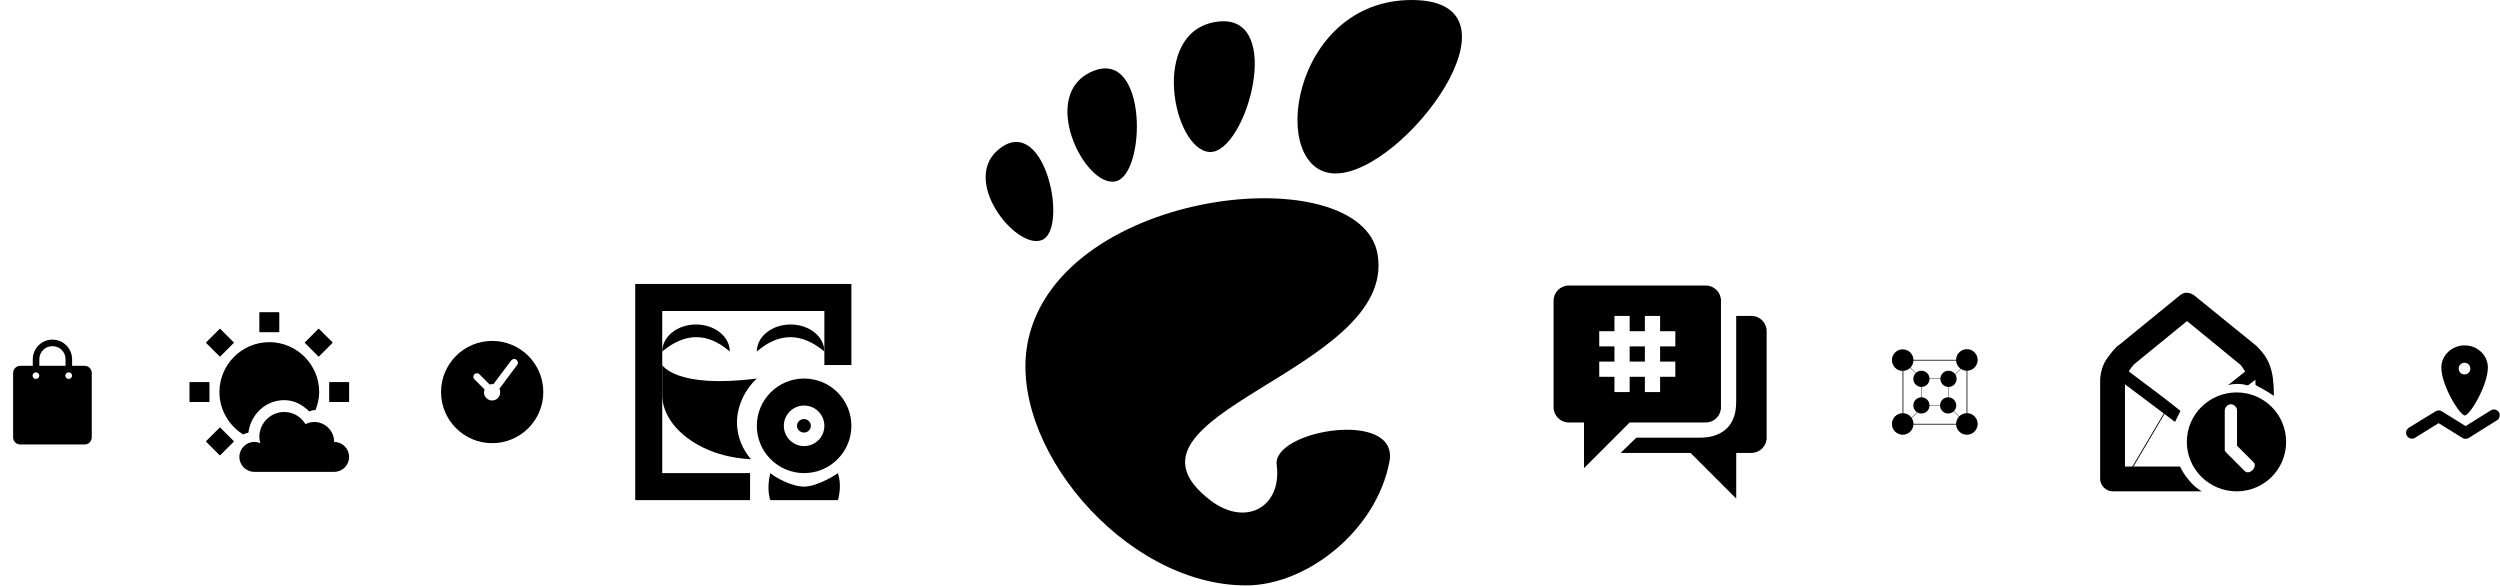
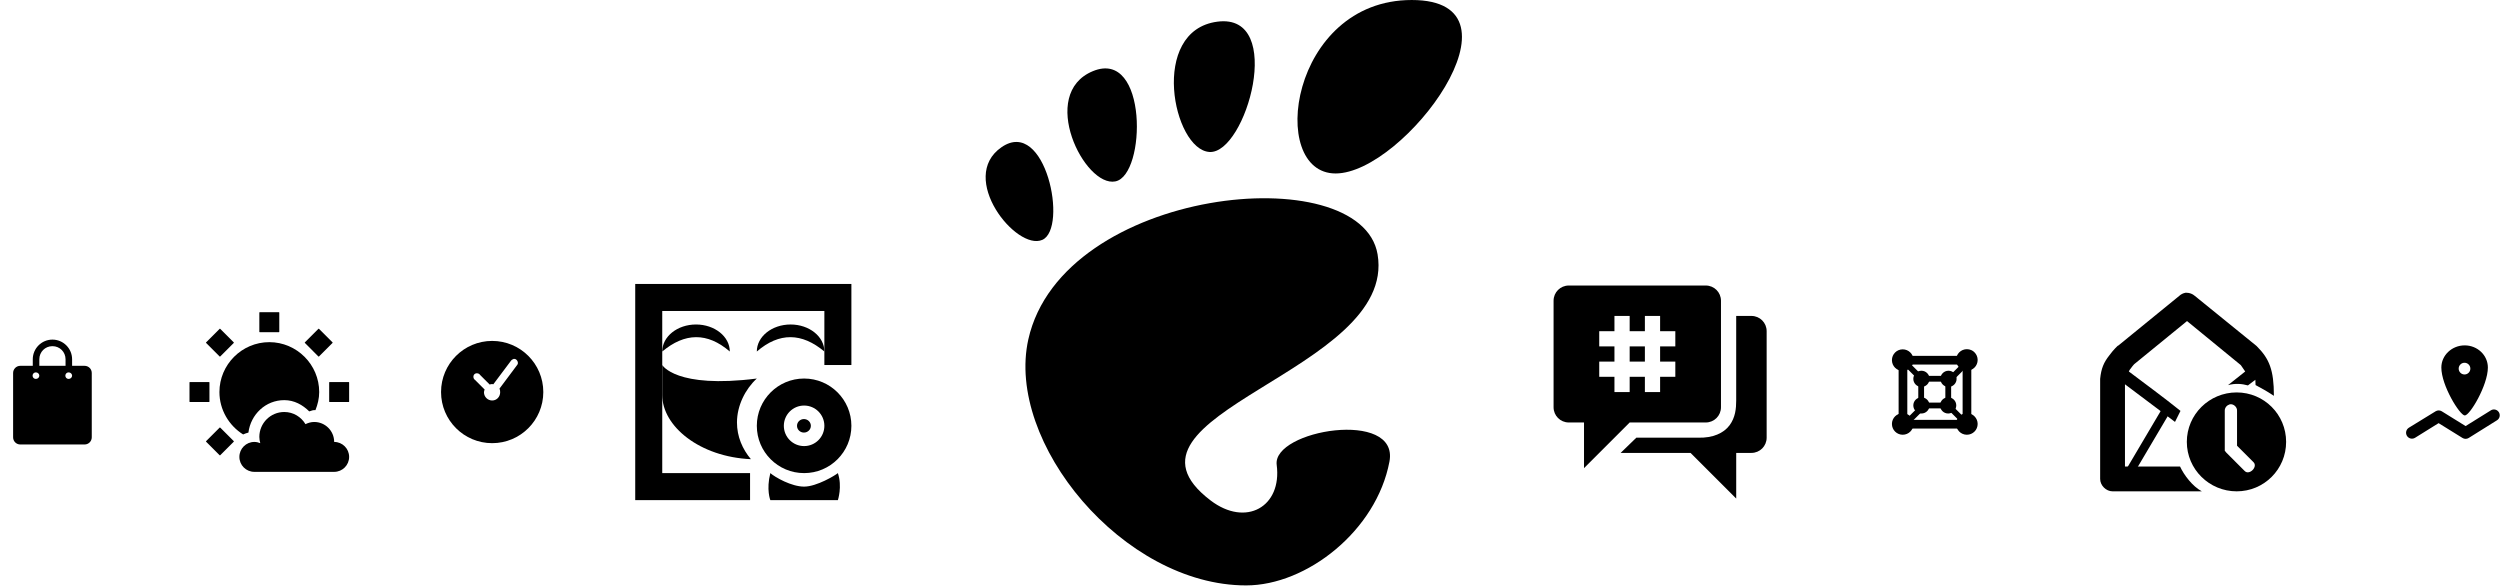
<svg xmlns="http://www.w3.org/2000/svg" width="24.362cm" height="5.705cm" viewBox="0 0 863.208 202.13" id="svg17999" version="1.1">
  <defs id="defs18001">
    </defs>
  <g id="layer1" transform="translate(-304.6516,-426.9699)">
    <g id="g17221" transform="matrix(0.4463109,0,0,0.4463109,97.79715,-158.3604)">
      <g transform="matrix(5.070916,0,0,5.070916,240.3548,281.1189)" id="g19712-4-6-3-4-4-8-1-8" style="display:inline;fill:#4a90d8;fill-opacity:1">
        <rect y="255" x="44" height="16" width="16" id="rect19714-2-9-4-3-9-3-7-4" style="opacity:0;fill:#000000;fill-opacity:1;stroke:none" />
        <path id="rect43509-3-4-3-1-9-2-0-5-1-5-08" d="m 52,255 c -1.653,0 -3,1.347 -3,3 l 0,1 -1.906,0 c -0.606,0 -1.094,0.488 -1.094,1.094 l 0,9.812 c 0,0.606 0.488,1.094 1.094,1.094 l 9.812,0 c 0.606,0 1.094,-0.488 1.094,-1.094 l 0,-9.812 C 58,259.488 57.512,259 56.906,259 l -1.906,0 0,-1 c 0,-1.653 -1.347,-3 -3,-3 z m 0,1 c 1.117,0 2,0.883 2,2 l 0,1 -4,0 0,-1 c 0,-1.117 0.883,-2 2,-2 z m -2.531,4 c 0.287,0 0.531,0.224 0.531,0.5 0,0.276 -0.244,0.5 -0.531,0.5 -0.287,0 -0.5,-0.224 -0.5,-0.5 0,-0.276 0.213,-0.5 0.5,-0.5 z m 5,0 c 0.287,0 0.531,0.224 0.531,0.5 0,0.276 -0.244,0.5 -0.531,0.5 -0.287,0 -0.5,-0.224 -0.5,-0.5 0,-0.276 0.213,-0.5 0.5,-0.5 z" style="color:#000000;display:inline;overflow:visible;visibility:visible;fill:#000000;fill-opacity:1;fill-rule:nonzero;stroke:none;stroke-width:1;marker:none;enable-background:accumulate" />
      </g>
      <g id="g22422-5-3-8-3-8-5-8-41" style="display:inline" transform="matrix(10.45223,0,0,10.45223,-2003.073,-297.9882)">
        <rect style="fill:none;stroke:none" id="rect21911-9-7-7-7-4-8-0-3" width="16" height="16" x="42" y="-42" transform="translate(241.0002,217)" />
        <ellipse id="path10037-1-5-0-7-6-8-1-9" style="color:#000000;font-family:'Bitstream Vera Sans';display:inline;overflow:visible;visibility:visible;fill:#000000;fill-opacity:1;fill-rule:nonzero;stroke:none;stroke-width:1;marker:none" transform="matrix(0.2930697,0,0,0.2758607,291.1646,179.2414)" cx="14.75" cy="22.688" rx="1.75" ry="1.812" />
        <path style="fill:#000000;fill-opacity:1;stroke:none" d="m 52,-26 5,0 c 0,0 0.335,-1 0,-2 -0.18,0.157 -1.566,1 -2.5,1 -0.934,0 -2.139,-0.686 -2.5,-1 -0.312,1.226 0,2 0,2 z" transform="translate(241.0002,217)" id="path10041-5-1-1-9-3-6-8-0" />
        <path style="fill:#000000;fill-opacity:1;stroke:none" d="m 42,-42 0,16 8.5,0 0,-2 -6.5,0 0,-12 12,0 0,4 2,0 0,-6 z" transform="translate(241.0002,217)" id="rect22385-2-8-1-0-6-0-1-22" />
        <path style="fill:#000000;fill-opacity:1;stroke:none" d="m 44,-36 0,2.219 c 0,2.319 2.781,4.586 6.562,4.75 -0.625,-0.741 -1.031,-1.672 -1.031,-2.719 0,-1.246 0.619,-2.472 1.469,-3.25 -6,0.765 -7,-1 -7,-1 z" transform="translate(241.0002,217)" id="path22396-6-2-4-9-8-9-6-1" />
        <path style="fill:#000000;fill-opacity:1;stroke:none" d="m 290,180 c -1.667,-1.437 -3.333,-1.394 -5,0 0,-1.105 1.119,-2 2.5,-2 1.381,0 2.5,0.895 2.5,2 z" id="path22402-8-2-1-7-4-4-6-6" />
        <path id="path22405-0-8-2-8-9-8-4-8" d="m 292,180 c 1.667,-1.437 3.333,-1.394 5,0 0,-1.105 -1.119,-2 -2.5,-2 -1.381,0 -2.5,0.895 -2.5,2 z" style="fill:#000000;fill-opacity:1;stroke:none" />
        <path style="fill:#000000;fill-opacity:1;stroke:none" d="m 54.5,-35 c -1.933,0 -3.5,1.567 -3.5,3.5 0,1.933 1.567,3.5 3.5,3.5 1.933,0 3.5,-1.567 3.5,-3.5 0,-1.933 -1.567,-3.5 -3.5,-3.5 z m 0,2 c 0.83,0 1.5,0.672 1.5,1.5 0,0.828 -0.67,1.5 -1.5,1.5 -0.83,0 -1.5,-0.672 -1.5,-1.5 0,-0.828 0.67,-1.5 1.5,-1.5 z" transform="translate(241.0002,217)" id="path22411-0-8-0-9-8-3-1-0" />
      </g>
      <g style="display:inline" id="g26381-3-6-7-9-2-9-3-5" transform="matrix(5.650268,0,0,5.650268,-912.9913,467.7649)">
        <rect y="195" x="303" height="16" width="16" id="rect26383-1-6-1-2-8-8-6-5" style="fill:none;stroke:none" />
        <path id="path26401-2-4-3-7-7-5-4-0" d="m 311,196 c -3.866,0 -7,3.134 -7,7 0,3.866 3.134,7 7,7 3.866,0 7,-3.134 7,-7 0,-3.866 -3.134,-7 -7,-7 z m 2.906,2.469 c 0.01,-3.2e-4 0.021,-3.2e-4 0.031,0 0.423,-0.104 0.781,0.54 0.469,0.844 l -2.406,3.219 c 0.075,0.15 0.094,0.32 0.094,0.5 0,0.618 -0.476,1.125 -1.094,1.125 -0.618,0 -1.125,-0.507 -1.125,-1.125 0,-0.133 0.051,-0.256 0.094,-0.375 l -1.312,-1.312 c -0.257,-0.157 -0.306,-0.567 -0.093,-0.78 0.213,-0.213 0.623,-0.164 0.78,0.093 l 1.312,1.312 c 0.109,-0.035 0.223,-0.062 0.344,-0.062 0.055,0 0.103,0.024 0.156,0.031 l 2.438,-3.25 c 0.069,-0.092 0.17,-0.16 0.281,-0.188 0.01,-0.011 0.02,-0.021 0.031,-0.031 z" style="color:#000000;display:inline;overflow:visible;visibility:visible;fill:#000000;fill-opacity:1;fill-rule:nonzero;stroke:none;stroke-width:1;marker:none;enable-background:accumulate" />
      </g>
      <g transform="matrix(7.718982,0,0,7.718982,-323.9227,-585.1413)" id="g4158-6-9-8-6-8-8-7-3" style="display:inline">
        <rect style="color:#bebebe;display:inline;overflow:visible;visibility:visible;fill:none;stroke:none;stroke-width:1.781;marker:none;enable-background:new" id="rect18110-7-3-9-4-6-5-5-1-9" y="277" x="121" height="16" width="16" />
        <path style="color:#bebebe;font-style:normal;font-variant:normal;font-weight:normal;font-stretch:normal;font-size:medium;line-height:normal;font-family:Sans;-inkscape-font-specification:Sans;text-indent:0;text-align:start;text-decoration:none;text-decoration-line:none;letter-spacing:normal;word-spacing:normal;text-transform:none;direction:ltr;block-progression:tb;writing-mode:lr-tb;text-anchor:start;display:inline;overflow:visible;visibility:visible;fill:#000000;fill-opacity:1;fill-rule:nonzero;stroke:none;stroke-width:2.21;marker:none;enable-background:new" d="m 129,280 c -2.75,0 -5,2.25 -5,5 0,1.783 0.958,3.363 2.375,4.25 0.169,-0.076 0.349,-0.14 0.531,-0.188 0.229,-1.817 1.719,-3.25 3.594,-3.25 1.003,0 1.839,0.474 2.5,1.125 0.175,-0.033 0.308,-0.125 0.5,-0.125 0.043,0 0.082,-0.002 0.125,0 0.224,-0.566 0.375,-1.17 0.375,-1.812 0,-2.75 -2.25,-5 -5,-5 z" id="path552-9-1-2-0-9-4-6-2" />
        <g style="fill:#4a90d8;fill-opacity:1" id="g4927-4-5-2-7-1-4-9-3" transform="translate(40,0)">
          <rect ry="0.041" rx="0.041" y="284" x="81" height="2" width="2" id="rect4906-8-9-7-1-1-8-4-0" style="color:#bebebe;display:inline;overflow:visible;visibility:visible;fill:#000000;fill-opacity:1;fill-rule:nonzero;stroke:none;stroke-width:2;marker:none;enable-background:new" />
          <rect ry="0.041" rx="0.041" y="284" x="95" height="2" width="2" id="rect4906-4-8-3-2-6-3-7-0-1" style="color:#bebebe;display:inline;overflow:visible;visibility:visible;fill:#000000;fill-opacity:1;fill-rule:nonzero;stroke:none;stroke-width:2;marker:none;enable-background:new" />
        </g>
        <g style="fill:#4a90d8;fill-opacity:1" transform="matrix(0,1,-1,0,414,196)" id="use4998-0-7-1-4-5-4-6-8">
          <rect style="color:#bebebe;display:inline;overflow:visible;visibility:visible;fill:#000000;fill-opacity:1;fill-rule:nonzero;stroke:none;stroke-width:2;marker:none;enable-background:new" id="rect4088-1-1-4-3-9-2-6-4" width="2" height="2" x="81" y="284" rx="0.041" ry="0.041" />
        </g>
        <g transform="matrix(-0.7071068,0.7071068,-0.7071068,-0.7071068,393.4579,423.5929)" id="use4998-8-2-6-2-2-0-0-8-02" style="color:#000000;visibility:visible;fill:#4a90d8;fill-opacity:1;fill-rule:nonzero;stroke-width:1;stroke-linecap:butt;stroke-linejoin:miter;stroke-miterlimit:4;stroke-dasharray:none;stroke-dashoffset:0;stroke-opacity:1;marker:none">
          <rect style="color:#bebebe;display:inline;overflow:visible;visibility:visible;fill:#000000;fill-opacity:1;fill-rule:nonzero;stroke:none;stroke-width:2;marker:none;enable-background:new" id="rect4075-0-9-8-6-9-1-1-2" width="2" height="2" x="81" y="284" rx="0.041" ry="0.041" />
          <rect style="color:#bebebe;display:inline;overflow:visible;visibility:visible;fill:#000000;fill-opacity:1;fill-rule:nonzero;stroke:none;stroke-width:2;marker:none;enable-background:new" id="rect4077-7-9-8-5-1-2-6-8" width="2" height="2" x="95" y="284" rx="0.041" ry="0.041" />
        </g>
        <g style="fill:#4a90d8;fill-opacity:1" transform="matrix(0.7071068,0.7071068,-0.7071068,0.7071068,267.5929,20.54206)" id="use4998-2-4-4-6-8-0-8-0-13">
          <rect style="color:#bebebe;display:inline;overflow:visible;visibility:visible;fill:#000000;fill-opacity:1;fill-rule:nonzero;stroke:none;stroke-width:2;marker:none;enable-background:new" id="rect4081-2-3-4-7-4-7-4-4" width="2" height="2" x="81" y="284" rx="0.041" ry="0.041" />
        </g>
        <g style="fill:#4a90d8;fill-opacity:1" id="g5609-1-0-6-1-0-2-4-4" transform="translate(-60,-39)">
          <path id="path5094-5-03-9-6-0-7-8-0-3-3" d="m 190.5,326 c -1.381,0 -2.5,1.119 -2.5,2.5 0,0.218 0.041,0.423 0.094,0.625 C 187.914,329.049 187.707,329 187.5,329 c -0.828,0 -1.5,0.672 -1.5,1.5 0,0.828 0.672,1.5 1.5,1.5 l 8,0 c 0.828,0 1.5,-0.672 1.5,-1.5 0,-0.828 -0.672,-1.5 -1.5,-1.5 0,-1.105 -0.895,-2 -2,-2 -0.316,0 -0.609,0.088 -0.875,0.219 C 192.188,326.491 191.411,326 190.5,326 Z" style="color:#000000;display:inline;overflow:visible;visibility:visible;fill:#000000;fill-opacity:1;stroke:none;stroke-width:2.4;marker:none;enable-background:accumulate" />
        </g>
      </g>
      <g id="g35627-2-5-5-5-1-2-9-59" transform="matrix(0.691385,0,0,0.691385,565.9506,1123.144)" style="display:inline">
        <rect y="599.978" x="2187.893" height="222.201" width="222.201" id="rect35629-3-0-0-9-9-2-3-9" style="color:#bebebe;display:inline;overflow:visible;visibility:visible;fill:none;stroke:none;stroke-width:2;marker:none" />
        <path id="path35631-2-5-3-7-6-8-6-7" d="m 2297.261,599.978 c -2.58,0.471 -5.019,1.69 -6.944,3.472 l -68.136,55.55 c -0.294,0.135 -0.583,0.279 -0.868,0.434 0,0 -4.526,4.129 -9.114,10.416 -6.432,8.081 -9.25,14.889 -10.415,26.473 0,0.164 0,0.27 0,0.434 0,0.145 0,0.289 0,0.434 -0.056,0.722 -0.056,1.448 0,2.17 l -7e-4,108.931 c 7e-4,7.271 6.616,13.887 13.888,13.888 l 99.884,0 c -10.501,-5.609 -20.097,-18.419 -24.37,-27.775 l -61.626,0 0,-92.005 55.984,42.097 6.138,-12.322 c -18.864,-15.197 -38.461,-29.484 -57.782,-44.096 0.36,-0.547 0.485,-1.211 0.868,-1.736 2.65,-3.631 4.426,-5.752 4.774,-6.076 l 0.433,-0.434 59.022,-48.172 59.89,49.04 0.433,0.434 c 0.292,0.354 2.504,3.465 4.774,6.944 l -19.23,15.273 c 8.364,-2.242 15.543,-1.523 22.277,0.307 l 8.31,-6.297 0.239,5.907 c 6.202,3.379 12.094,6.448 20.52,12.052 0,-29.011 -5.161,-41.517 -19.095,-55.45 -0.142,-0.148 -0.286,-0.293 -0.433,-0.434 l -69.006,-55.984 c -2.491,-2.197 -5.792,-3.454 -9.114,-3.472 -0.433,-0.021 -0.868,-0.021 -1.301,0 z" style="color:#000000;font-style:normal;font-variant:normal;font-weight:normal;font-stretch:normal;font-size:medium;line-height:normal;font-family:Sans;-inkscape-font-specification:Sans;text-indent:0;text-align:start;text-decoration:none;text-decoration-line:none;letter-spacing:normal;word-spacing:normal;text-transform:none;direction:ltr;block-progression:tb;writing-mode:lr-tb;baseline-shift:baseline;text-anchor:start;display:inline;overflow:visible;visibility:visible;fill:#000000;fill-opacity:1;stroke:none;stroke-width:1;marker:none;enable-background:accumulate" />
-         <path id="path4038-6-4-0-9-5-4-8-3" d="m 2276.429,730.174 -42.176,71.378" style="color:#000000;display:inline;overflow:visible;visibility:visible;fill:#2c3335;fill-opacity:1;fill-rule:nonzero;stroke:#000000;stroke-width:1;stroke-opacity:1;marker:none;enable-background:new" />
+         <path style="color:#000000;font-style:normal;font-variant:normal;font-weight:normal;font-stretch:normal;font-size:medium;line-height:normal;font-family:sans-serif;text-indent:0;text-align:start;text-decoration:none;text-decoration-line:none;text-decoration-style:solid;text-decoration-color:#000000;letter-spacing:normal;word-spacing:normal;text-transform:none;direction:ltr;block-progression:tb;writing-mode:lr-tb;baseline-shift:baseline;text-anchor:start;white-space:normal;clip-rule:nonzero;display:inline;overflow:visible;visibility:visible;opacity:1;isolation:auto;mix-blend-mode:normal;color-interpolation:sRGB;color-interpolation-filters:linearRGB;solid-color:#000000;solid-opacity:1;fill:#000000;fill-opacity:1;fill-rule:nonzero;stroke:none;stroke-width:9.722;stroke-linecap:butt;stroke-linejoin:miter;stroke-miterlimit:4;stroke-dasharray:none;stroke-dashoffset:0;stroke-opacity:1;marker:none;color-rendering:auto;image-rendering:auto;shape-rendering:auto;text-rendering:auto;enable-background:new" d="m 2272.244,727.701 -42.176,71.377 8.369,4.947 42.178,-71.379 -8.371,-4.945 z" id="path4038-6-4-0-9-5-4-8-3" />
        <path id="path4073-6-1-5-4-0-0-8-1" d="m 2354.544,711.507 c -30.657,0 -55.767,24.681 -55.767,55.338 0,30.657 25.11,55.338 55.767,55.338 30.657,0 55.338,-24.681 55.338,-55.338 0,-30.657 -24.681,-55.338 -55.338,-55.338 z m -7.737,13.298 c 4.141,-0.804 8.491,3.088 8.151,7.293 l 0,39.037 18.446,18.446 c 5.166,5.166 -4.756,15.087 -9.867,9.867 l -20.591,-20.591 -1.716,-2.145 0,-3.003 0,-41.611 c -0.149,-2.98 1.883,-5.935 4.718,-6.864 0.275,-0.162 0.562,-0.307 0.858,-0.429 z" style="color:#000000;display:inline;overflow:visible;visibility:visible;fill:#000000;fill-opacity:1;fill-rule:nonzero;stroke:none;stroke-width:1;marker:none;enable-background:new" />
      </g>
      <g transform="matrix(4.516576,0,0,4.529762,2234.764,328.3158)" id="g14165-3-7-4-2-0-6-3-19" style="display:inline">
        <rect y="276" x="20" height="16" width="16.047" id="rect14167-5-7-1-5-5-2-9-9" style="color:#bebebe;display:inline;overflow:visible;visibility:visible;fill:none;stroke:none;stroke-width:1;marker:none" />
        <path id="path60865-7-3-1-1-1-5-2-2-1" d="m 30,276.031 c -2.198,0 -4,1.698 -4,3.781 0,3.099 3.148,8.125 4,8.188 0.852,0.062 3.969,-5.151 3.969,-8.188 0,-2.083 -1.771,-3.781 -3.969,-3.781 z M 29.969,279 c 0.552,0 1,0.448 1,1 0,0.552 -0.448,1 -1,1 -0.552,0 -1,-0.448 -1,-1 0,-0.552 0.448,-1 1,-1 z" style="color:#000000;display:inline;overflow:visible;visibility:visible;fill:#000000;fill-opacity:1;fill-rule:nonzero;stroke:none;stroke-width:1.042;marker:none;enable-background:accumulate" />
        <path id="path7210-5-8-1-0-0-6-9-65" d="m 34.781,287 a 1,1 0 0 0 -0.344,0.156 l -4.281,2.656 -4.094,-2.531 a 1,1 0 0 0 -1.031,0 l -4.594,2.812 A 1.01,1.01 0 1 0 21.5,291.812 l 4.031,-2.5 4.094,2.531 a 1,1 0 0 0 1.062,0 l 4.812,-3 A 1,1 0 0 0 34.781,287 Z" style="color:#000000;font-style:normal;font-variant:normal;font-weight:normal;font-stretch:normal;font-size:medium;line-height:normal;font-family:Sans;-inkscape-font-specification:Sans;text-indent:0;text-align:start;text-decoration:none;text-decoration-line:none;letter-spacing:normal;word-spacing:normal;text-transform:none;direction:ltr;block-progression:tb;writing-mode:lr-tb;baseline-shift:baseline;text-anchor:start;display:inline;overflow:visible;visibility:visible;fill:#000000;fill-opacity:1;stroke:none;stroke-width:2;marker:none;enable-background:accumulate" />
      </g>
      <g transform="matrix(4.136892,0,0,4.136892,1728.706,-64.74527)" id="g3898-4-0-9-0-1-2-1-1" style="display:inline">
        <path id="rect3900-4-3-6-3-6-0-2-2" d="m 48,398 16,0 0,16 -16,0 z" style="color:#bebebe;display:inline;overflow:visible;visibility:visible;opacity:0.515;fill:none;stroke:none;stroke-width:3;marker:none;enable-background:accumulate" />
        <path transform="translate(226,440)" id="path3908-8-0-4-8-8-5-8-6" d="m -174,-39.984 a 2.016,2.016 0 0 1 -2.016,2.016 2.016,2.016 0 0 1 -2.016,-2.016 A 2.016,2.016 0 0 1 -176.016,-42 2.016,2.016 0 0 1 -174,-39.984 Z" style="color:#000000;display:inline;overflow:visible;visibility:visible;fill:#000000;fill-opacity:1;stroke:none;stroke-width:1;marker:none;enable-background:new" />
        <path transform="translate(226,451.9375)" id="path3910-5-0-9-5-8-4-4-3" d="m -174,-39.984 a 2.016,2.016 0 0 1 -2.016,2.016 2.016,2.016 0 0 1 -2.016,-2.016 A 2.016,2.016 0 0 1 -176.016,-42 2.016,2.016 0 0 1 -174,-39.984 Z" style="color:#000000;display:inline;overflow:visible;visibility:visible;fill:#000000;fill-opacity:1;fill-rule:nonzero;stroke:none;stroke-width:1;marker:none;enable-background:new" />
        <path transform="translate(238,451.9375)" id="path3912-7-3-3-5-1-5-3-5" d="m -174,-39.984 a 2.016,2.016 0 0 1 -2.016,2.016 2.016,2.016 0 0 1 -2.016,-2.016 A 2.016,2.016 0 0 1 -176.016,-42 2.016,2.016 0 0 1 -174,-39.984 Z" style="color:#000000;display:inline;overflow:visible;visibility:visible;fill:#000000;fill-opacity:1;fill-rule:nonzero;stroke:none;stroke-width:1;marker:none;enable-background:new" />
        <path transform="translate(238,439.9688)" id="path3914-8-5-2-4-4-3-3-6" d="m -174,-39.984 a 2.016,2.016 0 0 1 -2.016,2.016 2.016,2.016 0 0 1 -2.016,-2.016 A 2.016,2.016 0 0 1 -176.016,-42 2.016,2.016 0 0 1 -174,-39.984 Z" style="color:#000000;display:inline;overflow:visible;visibility:visible;fill:#000000;fill-opacity:1;fill-rule:nonzero;stroke:none;stroke-width:1;marker:none;enable-background:new" />
-         <path transform="translate(226,440)" id="rect3916-3-6-6-4-8-0-2-7" d="m -175.969,-39.969 11.969,0 0,11.969 -11.969,0 z" style="color:#000000;display:inline;overflow:visible;visibility:visible;fill:none;stroke:#000000;stroke-width:0.144;stroke-miterlimit:4;stroke-dasharray:none;stroke-opacity:1;marker:none;enable-background:new" />
-         <path id="rect3918-7-8-4-0-1-5-2-5" d="m 53.438,403.5 5.062,0 0,5 -5.062,0 z" style="color:#000000;display:inline;overflow:visible;visibility:visible;fill:none;stroke:#000000;stroke-width:0.072;stroke-opacity:1;marker:none;enable-background:new" />
+         <path style="color:#000000;font-style:normal;font-variant:normal;font-weight:normal;font-stretch:normal;font-size:medium;line-height:normal;font-family:sans-serif;text-indent:0;text-align:start;text-decoration:none;text-decoration-line:none;text-decoration-style:solid;text-decoration-color:#000000;letter-spacing:normal;word-spacing:normal;text-transform:none;direction:ltr;block-progression:tb;writing-mode:lr-tb;baseline-shift:baseline;text-anchor:start;white-space:normal;clip-rule:nonzero;display:inline;overflow:visible;visibility:visible;opacity:1;isolation:auto;mix-blend-mode:normal;color-interpolation:sRGB;color-interpolation-filters:linearRGB;solid-color:#000000;solid-opacity:1;fill:#000000;fill-opacity:1;fill-rule:nonzero;stroke:none;stroke-width:1.625;stroke-linecap:butt;stroke-linejoin:miter;stroke-miterlimit:4;stroke-dasharray:none;stroke-dashoffset:0;stroke-opacity:1;marker:none;color-rendering:auto;image-rendering:auto;shape-rendering:auto;text-rendering:auto;enable-background:new" d="m 49.219,399.219 0,0.812 0,12.781 13.594,0 0,-13.594 -13.594,0 z m 1.625,1.625 10.344,0 0,10.344 -10.344,0 0,-10.344 z" id="rect3916-3-6-6-4-8-0-2-7" />
+         <path style="color:#000000;font-style:normal;font-variant:normal;font-weight:normal;font-stretch:normal;font-size:medium;line-height:normal;font-family:sans-serif;text-indent:0;text-align:start;text-decoration:none;text-decoration-line:none;text-decoration-style:solid;text-decoration-color:#000000;letter-spacing:normal;word-spacing:normal;text-transform:none;direction:ltr;block-progression:tb;writing-mode:lr-tb;baseline-shift:baseline;text-anchor:start;white-space:normal;clip-rule:nonzero;display:inline;overflow:visible;visibility:visible;opacity:1;isolation:auto;mix-blend-mode:normal;color-interpolation:sRGB;color-interpolation-filters:linearRGB;solid-color:#000000;solid-opacity:1;fill:#000000;fill-opacity:1;fill-rule:nonzero;stroke:none;stroke-width:1.083;stroke-linecap:butt;stroke-linejoin:miter;stroke-miterlimit:4;stroke-dasharray:none;stroke-dashoffset:0;stroke-opacity:1;marker:none;color-rendering:auto;image-rendering:auto;shape-rendering:auto;text-rendering:auto;enable-background:new" d="m 52.896,402.959 0,0.541 0,5.541 6.145,0 0,-6.082 -6.145,0 z m 1.082,1.082 3.98,0 0,3.918 -3.98,0 0,-3.918 z" id="rect3918-7-8-4-0-1-5-2-5" />
        <path transform="matrix(1.197531,0,0,1.197531,259.3889,446.5247)" id="path3937-2-4-0-4-1-2-3-0" d="m -166.5,-31.766 a 1.266,1.266 0 0 1 -1.266,1.266 1.266,1.266 0 0 1 -1.266,-1.266 1.266,1.266 0 0 1 1.266,-1.266 1.266,1.266 0 0 1 1.266,1.266 z" style="color:#000000;display:inline;overflow:visible;visibility:visible;fill:#000000;fill-opacity:1;stroke:none;stroke-width:1;marker:none;enable-background:new" />
        <path transform="matrix(1.197531,0,0,1.197531,254.3889,446.5247)" id="path3939-6-3-2-6-0-8-8-7" d="m -166.5,-31.766 a 1.266,1.266 0 0 1 -1.266,1.266 1.266,1.266 0 0 1 -1.266,-1.266 1.266,1.266 0 0 1 1.266,-1.266 1.266,1.266 0 0 1 1.266,1.266 z" style="color:#000000;display:inline;overflow:visible;visibility:visible;fill:#000000;fill-opacity:1;stroke:none;stroke-width:1;marker:none;enable-background:new" />
        <path transform="matrix(1.197531,0,0,1.197531,254.3889,441.5559)" id="path3941-3-7-5-7-7-0-8-7" d="m -166.5,-31.766 a 1.266,1.266 0 0 1 -1.266,1.266 1.266,1.266 0 0 1 -1.266,-1.266 1.266,1.266 0 0 1 1.266,-1.266 1.266,1.266 0 0 1 1.266,1.266 z" style="color:#000000;display:inline;overflow:visible;visibility:visible;fill:#000000;fill-opacity:1;stroke:none;stroke-width:1;marker:none;enable-background:new" />
        <path transform="matrix(1.197531,0,0,1.197531,259.4514,441.5559)" id="path3943-6-5-3-6-8-5-7-5" d="m -166.5,-31.766 a 1.266,1.266 0 0 1 -1.266,1.266 1.266,1.266 0 0 1 -1.266,-1.266 1.266,1.266 0 0 1 1.266,-1.266 1.266,1.266 0 0 1 1.266,1.266 z" style="color:#000000;display:inline;overflow:visible;visibility:visible;fill:#000000;fill-opacity:1;stroke:none;stroke-width:1;marker:none;enable-background:new" />
-         <path transform="translate(226,440)" id="path3945-4-1-6-8-3-6-3-8" d="m -167.496,-31.465 3.425,3.425" style="color:#000000;display:inline;overflow:visible;visibility:visible;fill:none;stroke:#000000;stroke-width:0.072;stroke-opacity:1;marker:none;enable-background:new" />
-         <path id="path3949-9-6-5-5-7-2-9-9" d="m 53.929,408.535 -3.425,3.425" style="color:#000000;display:inline;overflow:visible;visibility:visible;fill:none;stroke:#000000;stroke-width:0.072;stroke-opacity:1;marker:none;enable-background:new" />
-         <path id="path3953-1-6-8-4-3-9-0-0" d="m 58.504,403.961 3.425,-3.425" style="color:#000000;display:inline;overflow:visible;visibility:visible;fill:none;stroke:#000000;stroke-width:0.072;stroke-opacity:1;marker:none;enable-background:new" />
-         <path id="path3955-3-2-8-0-2-3-2-2" d="m 53.929,403.961 -3.425,-3.425" style="color:#000000;display:inline;overflow:visible;visibility:visible;fill:none;stroke:#000000;stroke-width:0.072;stroke-opacity:1;marker:none;enable-background:new" />
+         <path style="color:#000000;font-style:normal;font-variant:normal;font-weight:normal;font-stretch:normal;font-size:medium;line-height:normal;font-family:sans-serif;text-indent:0;text-align:start;text-decoration:none;text-decoration-line:none;text-decoration-style:solid;text-decoration-color:#000000;letter-spacing:normal;word-spacing:normal;text-transform:none;direction:ltr;block-progression:tb;writing-mode:lr-tb;baseline-shift:baseline;text-anchor:start;white-space:normal;clip-rule:nonzero;display:inline;overflow:visible;visibility:visible;opacity:1;isolation:auto;mix-blend-mode:normal;color-interpolation:sRGB;color-interpolation-filters:linearRGB;solid-color:#000000;solid-opacity:1;fill:#000000;fill-opacity:1;fill-rule:nonzero;stroke:none;stroke-width:1.083;stroke-linecap:butt;stroke-linejoin:miter;stroke-miterlimit:4;stroke-dasharray:none;stroke-dashoffset:0;stroke-opacity:1;marker:none;color-rendering:auto;image-rendering:auto;shape-rendering:auto;text-rendering:auto;enable-background:new" d="m 58.887,408.152 -0.766,0.766 3.426,3.426 0.766,-0.766 -3.426,-3.426 z" id="path3945-4-1-6-8-3-6-3-8" />
+         <path style="color:#000000;font-style:normal;font-variant:normal;font-weight:normal;font-stretch:normal;font-size:medium;line-height:normal;font-family:sans-serif;text-indent:0;text-align:start;text-decoration:none;text-decoration-line:none;text-decoration-style:solid;text-decoration-color:#000000;letter-spacing:normal;word-spacing:normal;text-transform:none;direction:ltr;block-progression:tb;writing-mode:lr-tb;baseline-shift:baseline;text-anchor:start;white-space:normal;clip-rule:nonzero;display:inline;overflow:visible;visibility:visible;opacity:1;isolation:auto;mix-blend-mode:normal;color-interpolation:sRGB;color-interpolation-filters:linearRGB;solid-color:#000000;solid-opacity:1;fill:#000000;fill-opacity:1;fill-rule:nonzero;stroke:none;stroke-width:1.083;stroke-linecap:butt;stroke-linejoin:miter;stroke-miterlimit:4;stroke-dasharray:none;stroke-dashoffset:0;stroke-opacity:1;marker:none;color-rendering:auto;image-rendering:auto;shape-rendering:auto;text-rendering:auto;enable-background:new" d="m 53.547,408.152 -3.426,3.426 0.766,0.766 3.426,-3.426 -0.766,-0.766 z" id="path3949-9-6-5-5-7-2-9-9" />
+         <path style="color:#000000;font-style:normal;font-variant:normal;font-weight:normal;font-stretch:normal;font-size:medium;line-height:normal;font-family:sans-serif;text-indent:0;text-align:start;text-decoration:none;text-decoration-line:none;text-decoration-style:solid;text-decoration-color:#000000;letter-spacing:normal;word-spacing:normal;text-transform:none;direction:ltr;block-progression:tb;writing-mode:lr-tb;baseline-shift:baseline;text-anchor:start;white-space:normal;clip-rule:nonzero;display:inline;overflow:visible;visibility:visible;opacity:1;isolation:auto;mix-blend-mode:normal;color-interpolation:sRGB;color-interpolation-filters:linearRGB;solid-color:#000000;solid-opacity:1;fill:#000000;fill-opacity:1;fill-rule:nonzero;stroke:none;stroke-width:1.083;stroke-linecap:butt;stroke-linejoin:miter;stroke-miterlimit:4;stroke-dasharray:none;stroke-dashoffset:0;stroke-opacity:1;marker:none;color-rendering:auto;image-rendering:auto;shape-rendering:auto;text-rendering:auto;enable-background:new" d="m 61.547,400.152 -3.426,3.426 0.766,0.766 3.426,-3.426 -0.766,-0.766 z" id="path3953-1-6-8-4-3-9-0-0" />
+         <path style="color:#000000;font-style:normal;font-variant:normal;font-weight:normal;font-stretch:normal;font-size:medium;line-height:normal;font-family:sans-serif;text-indent:0;text-align:start;text-decoration:none;text-decoration-line:none;text-decoration-style:solid;text-decoration-color:#000000;letter-spacing:normal;word-spacing:normal;text-transform:none;direction:ltr;block-progression:tb;writing-mode:lr-tb;baseline-shift:baseline;text-anchor:start;white-space:normal;clip-rule:nonzero;display:inline;overflow:visible;visibility:visible;opacity:1;isolation:auto;mix-blend-mode:normal;color-interpolation:sRGB;color-interpolation-filters:linearRGB;solid-color:#000000;solid-opacity:1;fill:#000000;fill-opacity:1;fill-rule:nonzero;stroke:none;stroke-width:1.083;stroke-linecap:butt;stroke-linejoin:miter;stroke-miterlimit:4;stroke-dasharray:none;stroke-dashoffset:0;stroke-opacity:1;marker:none;color-rendering:auto;image-rendering:auto;shape-rendering:auto;text-rendering:auto;enable-background:new" d="m 50.887,400.152 -0.766,0.766 3.426,3.426 0.766,-0.766 -3.426,-3.426 z" id="path3955-3-2-8-0-2-3-2-2" />
      </g>
      <g transform="matrix(11.77351,0,0,11.77351,440.9365,-1717.133)" id="g7597-3-6-2-9-2-2-9-5" style="display:inline;fill:#4a90d8;fill-opacity:1">
        <path style="color:#000000;display:inline;overflow:visible;visibility:visible;opacity:1;fill:#000000;fill-opacity:1;fill-rule:nonzero;stroke:none;stroke-width:1;marker:none;enable-background:accumulate" d="m 116,278 0,5.562 c 0,0.516 -0.052,1.108 -0.438,1.625 -0.385,0.516 -1.095,0.838 -2.062,0.812 l -4.062,0 -1.031,1 4.594,0 3,3 0,-3 1,0 c 0.554,0 1,-0.446 1,-1 l 0,-7 c 0,-0.554 -0.446,-1 -1,-1 z" id="rect7465-4-8-6-2-7-6-7-3-3" />
        <path style="color:#000000;display:inline;overflow:visible;visibility:visible;fill:#000000;fill-opacity:1;fill-rule:nonzero;stroke:none;stroke-width:1;marker:none;enable-background:accumulate" d="m 105,276 c -0.554,0 -1,0.446 -1,1 l 0,7 c 0,0.554 0.446,1 1,1 l 1,0 0,3 3,-3 5,0 c 0.554,0 1,-0.446 1,-1 l 0,-7 c 0,-0.554 -0.446,-1 -1,-1 l -9,0 z m 3,2 1,0 0,1 1,0 0,-1 1,0 0,1 1,0 0,1 -1,0 0,1 1,0 0,1 -1,0 0,1 -1,0 0,-1 -1,0 0,1 -1,0 0,-1 -1,0 0,-1 1,0 0,-1 -1,0 0,-1 1,0 0,-1 z m 1,2 0,1 1,0 0,-1 -1,0 z" id="rect7465-1-0-9-2-8-7-9-3" />
        <rect style="display:inline;opacity:0;fill:#000000;fill-opacity:1;stroke:none" id="rect19714-0-3-4-6-5-7-6-0-0" width="16" height="16" x="103" y="275" />
      </g>
    </g>
    <g id="g10353-8-4" transform="matrix(12.63312,0,0,12.63216,-6275.323,-10882.881)">
      <g style="fill:#4a90d8;fill-opacity:1" id="g7313-6-1-2" transform="matrix(0.04290416,0,0,0.04290416,547.7903,895.3217)">
        <g id="g15043-2-6-9" style="fill:#4a90d8;fill-opacity:1;fill-rule:nonzero;stroke:none;stroke-miterlimit:4" transform="matrix(3.153665,0,0,3.153665,0.00834015,0)">
          <g id="g15045-9-6-8" style="fill:#4a90d8;fill-opacity:1">
            <path id="path15047-1-1-6" style="fill:#000000;fill-opacity:1" d="M 86.068,0 C 61.466,0 56.851,35.041 70.691,35.041 84.529,35.041 110.671,0 86.068,0 Z" />
            <path id="path15049-7-8-0" style="fill:#000000;fill-opacity:1" d="M 45.217,30.699 C 52.586,31.149 60.671,2.577 46.821,4.374 32.976,6.171 37.845,30.249 45.217,30.699 Z" />
            <path id="path15051-1-4-7" style="fill:#000000;fill-opacity:1" d="M 11.445,48.453 C 16.686,46.146 12.12,23.581 3.208,29.735 -5.7,35.89 6.204,50.759 11.445,48.453 Z" />
            <path id="path15053-6-2-74" style="fill:#000000;fill-opacity:1" d="M 26.212,36.642 C 32.451,35.37 32.793,9.778 21.667,14.369 10.539,18.961 19.978,37.916 26.212,36.642 l 0,0 z" />
            <path id="path15055-0-4-4" style="fill:#000000;fill-opacity:1" d="m 58.791,93.913 c 1.107,8.454 -6.202,12.629 -13.36,7.179 C 22.644,83.743 83.16,75.088 79.171,51.386 75.86,31.712 15.495,37.769 8.621,68.553 3.968,89.374 27.774,118.26 52.614,118.26 c 12.22,0 26.315,-11.034 28.952,-25.012 C 83.58,82.589 57.867,86.86 58.791,93.913 l 0,0 z" />
          </g>
        </g>
      </g>
      <g transform="translate(502.2993,640.3223)" id="g19712-4-6-3-4-4-8-2-8-2" style="display:inline;fill:#4a90d8;fill-opacity:1">
        <rect y="255" x="44" height="16" width="16" id="rect19714-2-9-4-3-9-3-9-7-7" style="opacity:0;fill:#000000;fill-opacity:1;stroke:none" />
      </g>
    </g>
  </g>
</svg>
